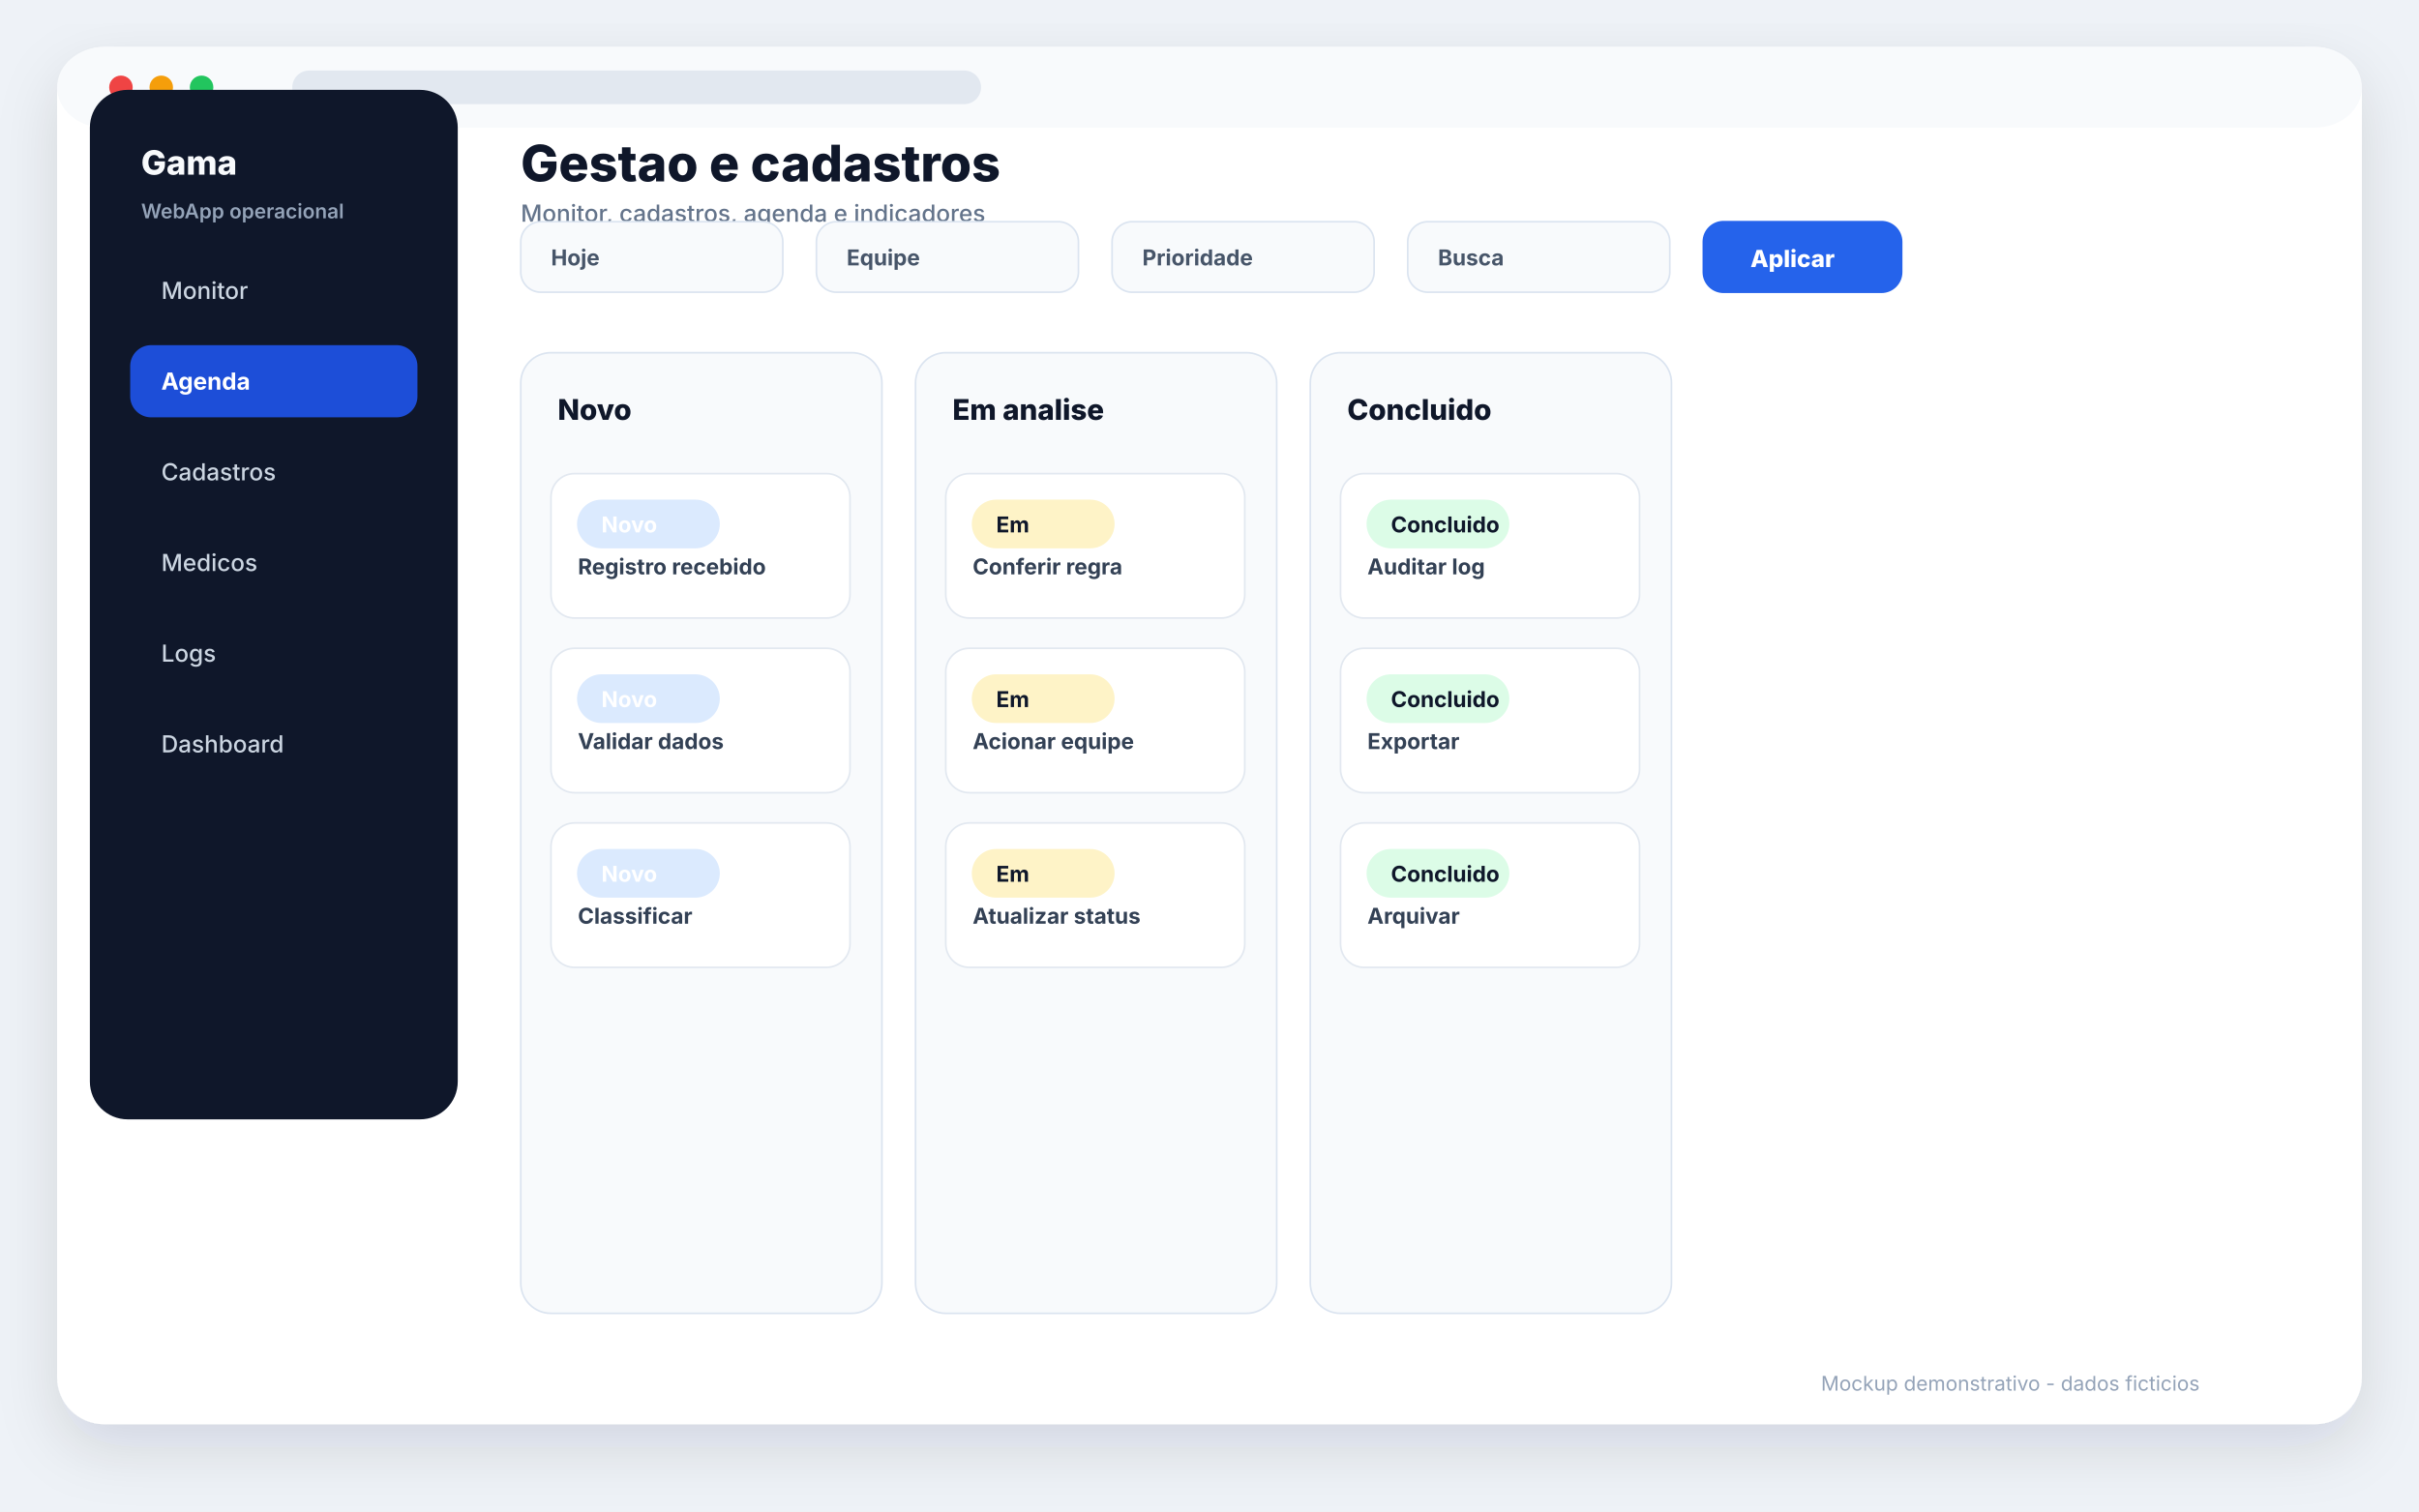
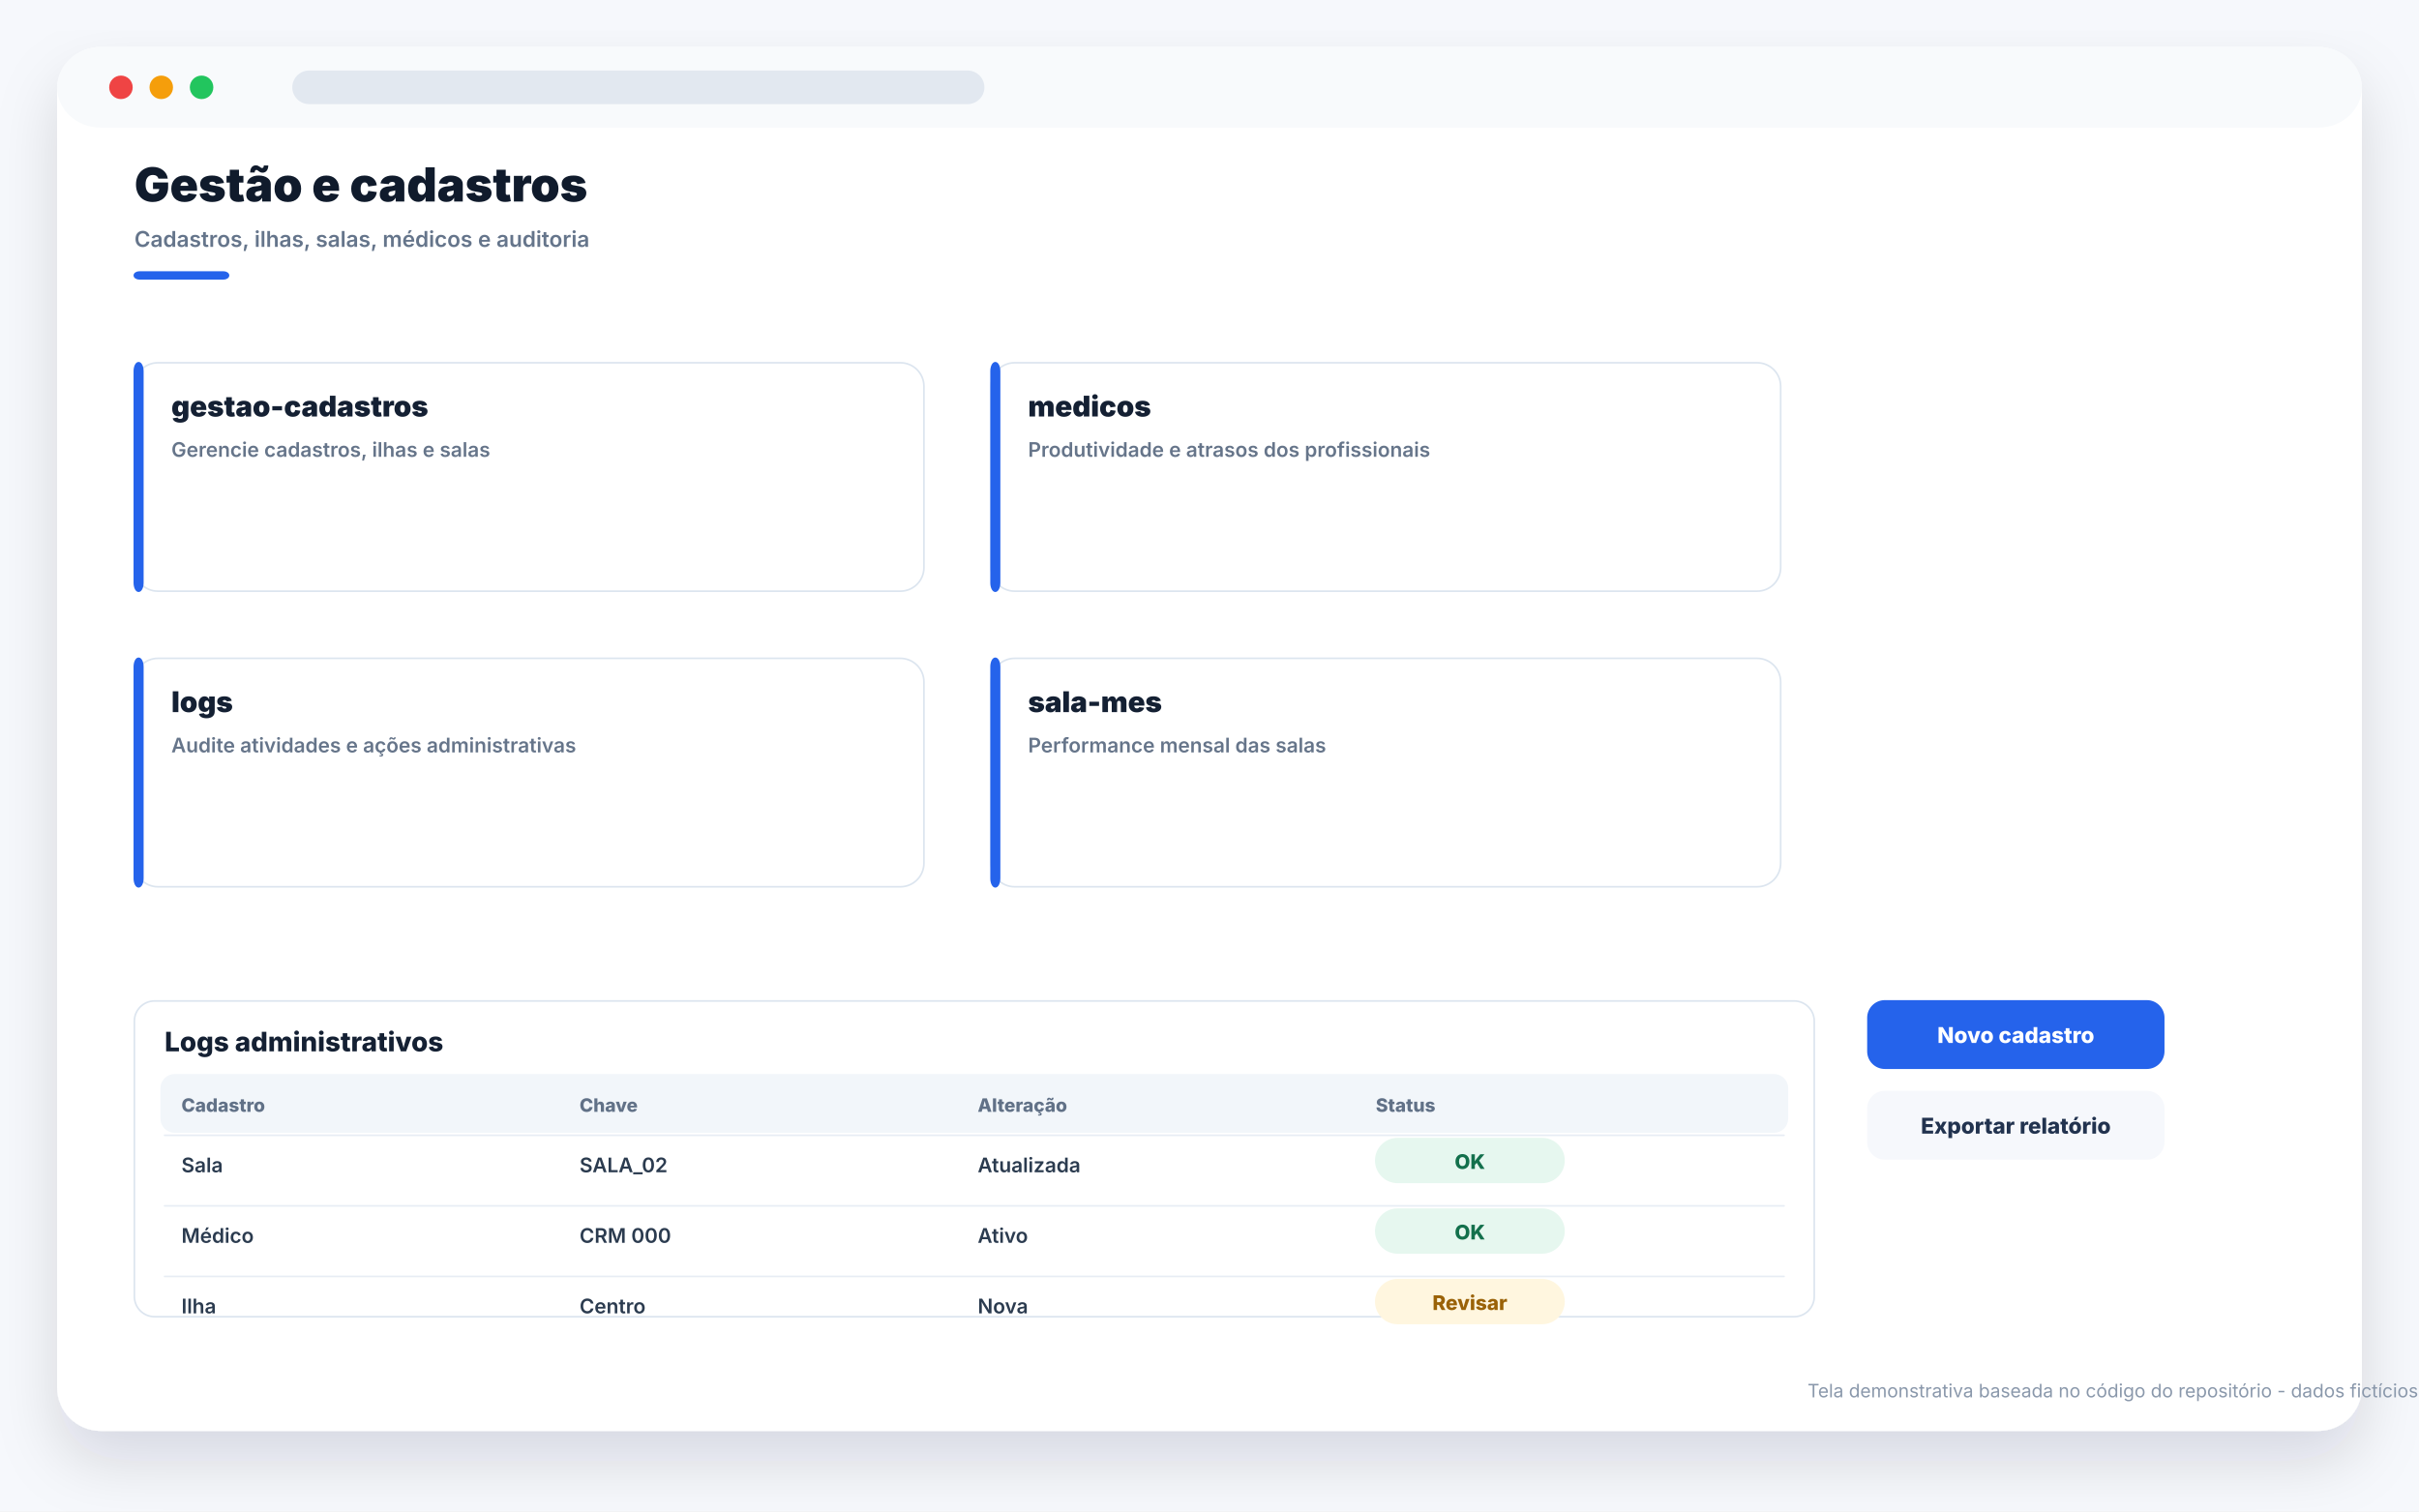
- <svg xmlns="http://www.w3.org/2000/svg" width="1440" height="900" viewBox="0 0 1440 900" role="img" aria-labelledby="title desc">
+ <svg xmlns="http://www.w3.org/2000/svg" width="1440" height="900" viewBox="0 0 1440 900" role="img">
  <defs>
-     <filter id="shadow" x="-20%" y="-20%" width="140%" height="140%">
-       <feDropShadow dx="0" dy="14" stdDeviation="18" flood-color="#0f172a" flood-opacity=".12" />
+     <filter id="shadow" x="-15%" y="-15%" width="130%" height="130%">
+       <feDropShadow dx="0" dy="18" stdDeviation="18" flood-color="#0f172a" flood-opacity=".13" />
    </filter>
+     <style>.ui{font-family:Inter,Segoe UI,Arial,sans-serif;letter-spacing:0}</style>
  </defs>
-   <rect width="1440" height="900" fill="#eef2f7" />
-   <rect x="34" y="28" width="1372" height="820" rx="28" fill="#ffffff" filter="url(#shadow)" />
-   <rect x="34" y="28" width="1372" height="48" rx="28" fill="#f8fafc" />
+   <rect width="1440" height="900" fill="#f6f8fc" />
+   <rect x="34" y="28" width="1372" height="824" rx="26" fill="#ffffff" filter="url(#shadow)" />
+   <rect x="34" y="28" width="1372" height="48" rx="26" fill="#f8fafc" />
  <circle cx="72" cy="52" r="7" fill="#ef4444" />
  <circle cx="96" cy="52" r="7" fill="#f59e0b" />
  <circle cx="120" cy="52" r="7" fill="#22c55e" />
-   <rect x="174" y="42" width="410" height="20" rx="10" fill="#e2e8f0" />
-   <rect x="54" y="54" width="218" height="612" rx="22" fill="#0f172a" stroke="#0f172a" />
-   <text x="84" y="104" font-family="Inter, Segoe UI, Arial, sans-serif" font-size="20" font-weight="800" fill="#f8fafc">Gama</text>
-   <text x="84" y="130" font-family="Inter, Segoe UI, Arial, sans-serif" font-size="12" font-weight="600" fill="#94a3b8">WebApp operacional</text>
-   <text x="96" y="178" font-family="Inter, Segoe UI, Arial, sans-serif" font-size="14" font-weight="500" fill="#cbd5e1">Monitor</text>
-   <rect x="78" y="206" width="170" height="42" rx="12" fill="#1d4ed8" stroke="#1d4ed8" />
-   <text x="96" y="232" font-family="Inter, Segoe UI, Arial, sans-serif" font-size="14" font-weight="650" fill="#ffffff">Agenda</text>
-   <text x="96" y="286" font-family="Inter, Segoe UI, Arial, sans-serif" font-size="14" font-weight="500" fill="#cbd5e1">Cadastros</text>
-   <text x="96" y="340" font-family="Inter, Segoe UI, Arial, sans-serif" font-size="14" font-weight="500" fill="#cbd5e1">Medicos</text>
-   <text x="96" y="394" font-family="Inter, Segoe UI, Arial, sans-serif" font-size="14" font-weight="500" fill="#cbd5e1">Logs</text>
-   <text x="96" y="448" font-family="Inter, Segoe UI, Arial, sans-serif" font-size="14" font-weight="500" fill="#cbd5e1">Dashboard</text>
-   <text x="310" y="108" font-family="Inter, Segoe UI, Arial, sans-serif" font-size="30" font-weight="800" fill="#0f172a">Gestao e cadastros</text>
-   <text x="310" y="132" font-family="Inter, Segoe UI, Arial, sans-serif" font-size="14" font-weight="500" fill="#64748b">Monitor, cadastros, agenda e indicadores</text>
-   <rect x="310" y="132" width="156" height="42" rx="12" fill="#f8fafc" stroke="#dbe4f0" />
-   <text x="328" y="158" font-family="Inter, Segoe UI, Arial, sans-serif" font-size="13" font-weight="650" fill="#475569">Hoje</text>
-   <rect x="486" y="132" width="156" height="42" rx="12" fill="#f8fafc" stroke="#dbe4f0" />
-   <text x="504" y="158" font-family="Inter, Segoe UI, Arial, sans-serif" font-size="13" font-weight="650" fill="#475569">Equipe</text>
-   <rect x="662" y="132" width="156" height="42" rx="12" fill="#f8fafc" stroke="#dbe4f0" />
-   <text x="680" y="158" font-family="Inter, Segoe UI, Arial, sans-serif" font-size="13" font-weight="650" fill="#475569">Prioridade</text>
-   <rect x="838" y="132" width="156" height="42" rx="12" fill="#f8fafc" stroke="#dbe4f0" />
-   <text x="856" y="158" font-family="Inter, Segoe UI, Arial, sans-serif" font-size="13" font-weight="650" fill="#475569">Busca</text>
-   <rect x="1014" y="132" width="118" height="42" rx="12" fill="#2563eb" stroke="#2563eb" />
-   <text x="1042" y="159" font-family="Inter, Segoe UI, Arial, sans-serif" font-size="14" font-weight="800" fill="#fff">Aplicar</text>
-   <rect x="310" y="210" width="215" height="572" rx="18" fill="#f8fafc" stroke="#dbe4f0" />
-   <text x="332" y="250" font-family="Inter, Segoe UI, Arial, sans-serif" font-size="17" font-weight="800" fill="#0f172a">Novo</text>
-   <rect x="328" y="282" width="178" height="86" rx="14" fill="#ffffff" stroke="#e2e8f0" />
-   <rect x="344" y="298" width="84" height="28" rx="14" fill="#dbeafe" stroke="#dbeafe" />
-   <text x="358" y="317" font-family="Inter, Segoe UI, Arial, sans-serif" font-size="13" font-weight="700" fill="#ffffff">Novo</text>
-   <text x="344" y="342" font-family="Inter, Segoe UI, Arial, sans-serif" font-size="13" font-weight="650" fill="#334155">Registro recebido</text>
-   <rect x="328" y="386" width="178" height="86" rx="14" fill="#ffffff" stroke="#e2e8f0" />
-   <rect x="344" y="402" width="84" height="28" rx="14" fill="#dbeafe" stroke="#dbeafe" />
-   <text x="358" y="421" font-family="Inter, Segoe UI, Arial, sans-serif" font-size="13" font-weight="700" fill="#ffffff">Novo</text>
-   <text x="344" y="446" font-family="Inter, Segoe UI, Arial, sans-serif" font-size="13" font-weight="650" fill="#334155">Validar dados</text>
-   <rect x="328" y="490" width="178" height="86" rx="14" fill="#ffffff" stroke="#e2e8f0" />
-   <rect x="344" y="506" width="84" height="28" rx="14" fill="#dbeafe" stroke="#dbeafe" />
-   <text x="358" y="525" font-family="Inter, Segoe UI, Arial, sans-serif" font-size="13" font-weight="700" fill="#ffffff">Novo</text>
-   <text x="344" y="550" font-family="Inter, Segoe UI, Arial, sans-serif" font-size="13" font-weight="650" fill="#334155">Classificar</text>
-   <rect x="545" y="210" width="215" height="572" rx="18" fill="#f8fafc" stroke="#dbe4f0" />
-   <text x="567" y="250" font-family="Inter, Segoe UI, Arial, sans-serif" font-size="17" font-weight="800" fill="#0f172a">Em analise</text>
-   <rect x="563" y="282" width="178" height="86" rx="14" fill="#ffffff" stroke="#e2e8f0" />
-   <rect x="579" y="298" width="84" height="28" rx="14" fill="#fef3c7" stroke="#fef3c7" />
-   <text x="593" y="317" font-family="Inter, Segoe UI, Arial, sans-serif" font-size="13" font-weight="700" fill="#0f172a">Em</text>
-   <text x="579" y="342" font-family="Inter, Segoe UI, Arial, sans-serif" font-size="13" font-weight="650" fill="#334155">Conferir regra</text>
-   <rect x="563" y="386" width="178" height="86" rx="14" fill="#ffffff" stroke="#e2e8f0" />
-   <rect x="579" y="402" width="84" height="28" rx="14" fill="#fef3c7" stroke="#fef3c7" />
-   <text x="593" y="421" font-family="Inter, Segoe UI, Arial, sans-serif" font-size="13" font-weight="700" fill="#0f172a">Em</text>
-   <text x="579" y="446" font-family="Inter, Segoe UI, Arial, sans-serif" font-size="13" font-weight="650" fill="#334155">Acionar equipe</text>
-   <rect x="563" y="490" width="178" height="86" rx="14" fill="#ffffff" stroke="#e2e8f0" />
-   <rect x="579" y="506" width="84" height="28" rx="14" fill="#fef3c7" stroke="#fef3c7" />
-   <text x="593" y="525" font-family="Inter, Segoe UI, Arial, sans-serif" font-size="13" font-weight="700" fill="#0f172a">Em</text>
-   <text x="579" y="550" font-family="Inter, Segoe UI, Arial, sans-serif" font-size="13" font-weight="650" fill="#334155">Atualizar status</text>
-   <rect x="780" y="210" width="215" height="572" rx="18" fill="#f8fafc" stroke="#dbe4f0" />
-   <text x="802" y="250" font-family="Inter, Segoe UI, Arial, sans-serif" font-size="17" font-weight="800" fill="#0f172a">Concluido</text>
-   <rect x="798" y="282" width="178" height="86" rx="14" fill="#ffffff" stroke="#e2e8f0" />
-   <rect x="814" y="298" width="84" height="28" rx="14" fill="#dcfce7" stroke="#dcfce7" />
-   <text x="828" y="317" font-family="Inter, Segoe UI, Arial, sans-serif" font-size="13" font-weight="700" fill="#0f172a">Concluido</text>
-   <text x="814" y="342" font-family="Inter, Segoe UI, Arial, sans-serif" font-size="13" font-weight="650" fill="#334155">Auditar log</text>
-   <rect x="798" y="386" width="178" height="86" rx="14" fill="#ffffff" stroke="#e2e8f0" />
-   <rect x="814" y="402" width="84" height="28" rx="14" fill="#dcfce7" stroke="#dcfce7" />
-   <text x="828" y="421" font-family="Inter, Segoe UI, Arial, sans-serif" font-size="13" font-weight="700" fill="#0f172a">Concluido</text>
-   <text x="814" y="446" font-family="Inter, Segoe UI, Arial, sans-serif" font-size="13" font-weight="650" fill="#334155">Exportar</text>
-   <rect x="798" y="490" width="178" height="86" rx="14" fill="#ffffff" stroke="#e2e8f0" />
-   <rect x="814" y="506" width="84" height="28" rx="14" fill="#dcfce7" stroke="#dcfce7" />
-   <text x="828" y="525" font-family="Inter, Segoe UI, Arial, sans-serif" font-size="13" font-weight="700" fill="#0f172a">Concluido</text>
-   <text x="814" y="550" font-family="Inter, Segoe UI, Arial, sans-serif" font-size="13" font-weight="650" fill="#334155">Arquivar</text>
-   <text x="1084" y="828" font-family="Inter, Segoe UI, Arial, sans-serif" font-size="12" fill="#94a3b8">Mockup demonstrativo - dados ficticios</text>
+   <rect x="174" y="42" width="412" height="20" rx="10" fill="#e2e8f0" />
+   <text x="80" y="120" class="ui" font-size="28" font-weight="850" fill="#101b2c">Gestão e cadastros</text>
+   <text x="80" y="147" class="ui" font-size="13" font-weight="600" fill="#65758b">Cadastros, ilhas, salas, médicos e auditoria</text>
+   <rect x="80" y="162" width="56" height="4" rx="3" fill="#2563eb" stroke="#2563eb" />
+   <rect x="80" y="216" width="470" height="136" rx="14" fill="#ffffff" stroke="#dce5ef" />
+   <rect x="80" y="216" width="5" height="136" rx="5" fill="#2563eb" stroke="#2563eb" />
+   <text x="102" y="248" class="ui" font-size="17" font-weight="850" fill="#142033">gestao-cadastros</text>
+   <text x="102" y="272" class="ui" font-size="12" font-weight="600" fill="#66758a">Gerencie cadastros, ilhas e salas</text>
+   <rect x="590" y="216" width="470" height="136" rx="14" fill="#ffffff" stroke="#dce5ef" />
+   <rect x="590" y="216" width="5" height="136" rx="5" fill="#2563eb" stroke="#2563eb" />
+   <text x="612" y="248" class="ui" font-size="17" font-weight="850" fill="#142033">medicos</text>
+   <text x="612" y="272" class="ui" font-size="12" font-weight="600" fill="#66758a">Produtividade e atrasos dos profissionais</text>
+   <rect x="80" y="392" width="470" height="136" rx="14" fill="#ffffff" stroke="#dce5ef" />
+   <rect x="80" y="392" width="5" height="136" rx="5" fill="#2563eb" stroke="#2563eb" />
+   <text x="102" y="424" class="ui" font-size="17" font-weight="850" fill="#142033">logs</text>
+   <text x="102" y="448" class="ui" font-size="12" font-weight="600" fill="#66758a">Audite atividades e ações administrativas</text>
+   <rect x="590" y="392" width="470" height="136" rx="14" fill="#ffffff" stroke="#dce5ef" />
+   <rect x="590" y="392" width="5" height="136" rx="5" fill="#2563eb" stroke="#2563eb" />
+   <text x="612" y="424" class="ui" font-size="17" font-weight="850" fill="#142033">sala-mes</text>
+   <text x="612" y="448" class="ui" font-size="12" font-weight="600" fill="#66758a">Performance mensal das salas</text>
+   <rect x="80" y="596" width="1000" height="188" rx="12" fill="#ffffff" stroke="#dce5ef" />
+   <text x="98" y="626" class="ui" font-size="16" font-weight="800" fill="#142033">Logs administrativos</text>
+   <rect x="96" y="640" width="968" height="34" rx="8" fill="#f2f6fa" stroke="#f2f6fa" />
+   <text x="108" y="662" class="ui" font-size="11" font-weight="800" fill="#617187">Cadastro</text>
+   <text x="345" y="662" class="ui" font-size="11" font-weight="800" fill="#617187">Chave</text>
+   <text x="582" y="662" class="ui" font-size="11" font-weight="800" fill="#617187">Alteração</text>
+   <text x="819" y="662" class="ui" font-size="11" font-weight="800" fill="#617187">Status</text>
+   <line x1="98" y1="676" x2="1062" y2="676" stroke="#e7edf4" stroke-width="1" stroke-linecap="round" />
+   <text x="108" y="698" class="ui" font-size="12" font-weight="600" fill="#2b3b4f">Sala</text>
+   <text x="345" y="698" class="ui" font-size="12" font-weight="600" fill="#2b3b4f">SALA_02</text>
+   <text x="582" y="698" class="ui" font-size="12" font-weight="600" fill="#2b3b4f">Atualizada</text>
+   <rect x="819" y="678" width="112" height="26" rx="13" fill="#e6f7ef" stroke="#e6f7ef" />
+   <text x="875" y="696" class="ui" font-size="12" font-weight="800" fill="#13704c" text-anchor="middle">OK</text>
+   <line x1="98" y1="718" x2="1062" y2="718" stroke="#e7edf4" stroke-width="1" stroke-linecap="round" />
+   <text x="108" y="740" class="ui" font-size="12" font-weight="600" fill="#2b3b4f">Médico</text>
+   <text x="345" y="740" class="ui" font-size="12" font-weight="600" fill="#2b3b4f">CRM 000</text>
+   <text x="582" y="740" class="ui" font-size="12" font-weight="600" fill="#2b3b4f">Ativo</text>
+   <rect x="819" y="720" width="112" height="26" rx="13" fill="#e6f7ef" stroke="#e6f7ef" />
+   <text x="875" y="738" class="ui" font-size="12" font-weight="800" fill="#13704c" text-anchor="middle">OK</text>
+   <line x1="98" y1="760" x2="1062" y2="760" stroke="#e7edf4" stroke-width="1" stroke-linecap="round" />
+   <text x="108" y="782" class="ui" font-size="12" font-weight="600" fill="#2b3b4f">Ilha</text>
+   <text x="345" y="782" class="ui" font-size="12" font-weight="600" fill="#2b3b4f">Centro</text>
+   <text x="582" y="782" class="ui" font-size="12" font-weight="600" fill="#2b3b4f">Nova</text>
+   <rect x="819" y="762" width="112" height="26" rx="13" fill="#fff6df" stroke="#fff6df" />
+   <text x="875" y="780" class="ui" font-size="12" font-weight="800" fill="#9a6208" text-anchor="middle">Revisar</text>
+   <rect x="1112" y="596" width="176" height="40" rx="10" fill="#2563eb" stroke="#2563eb" />
+   <text x="1200" y="621" class="ui" font-size="13" font-weight="800" fill="#ffffff" text-anchor="middle">Novo cadastro</text>
+   <rect x="1112" y="650" width="176" height="40" rx="10" fill="#f6f8fc" stroke="#f6f8fc" />
+   <text x="1200" y="675" class="ui" font-size="13" font-weight="800" fill="#22334f" text-anchor="middle">Exportar relatório</text>
+   <text x="1076" y="832" class="ui" font-size="11" fill="#8a98ab">Tela demonstrativa baseada no código do repositório - dados fictícios</text>
</svg>
